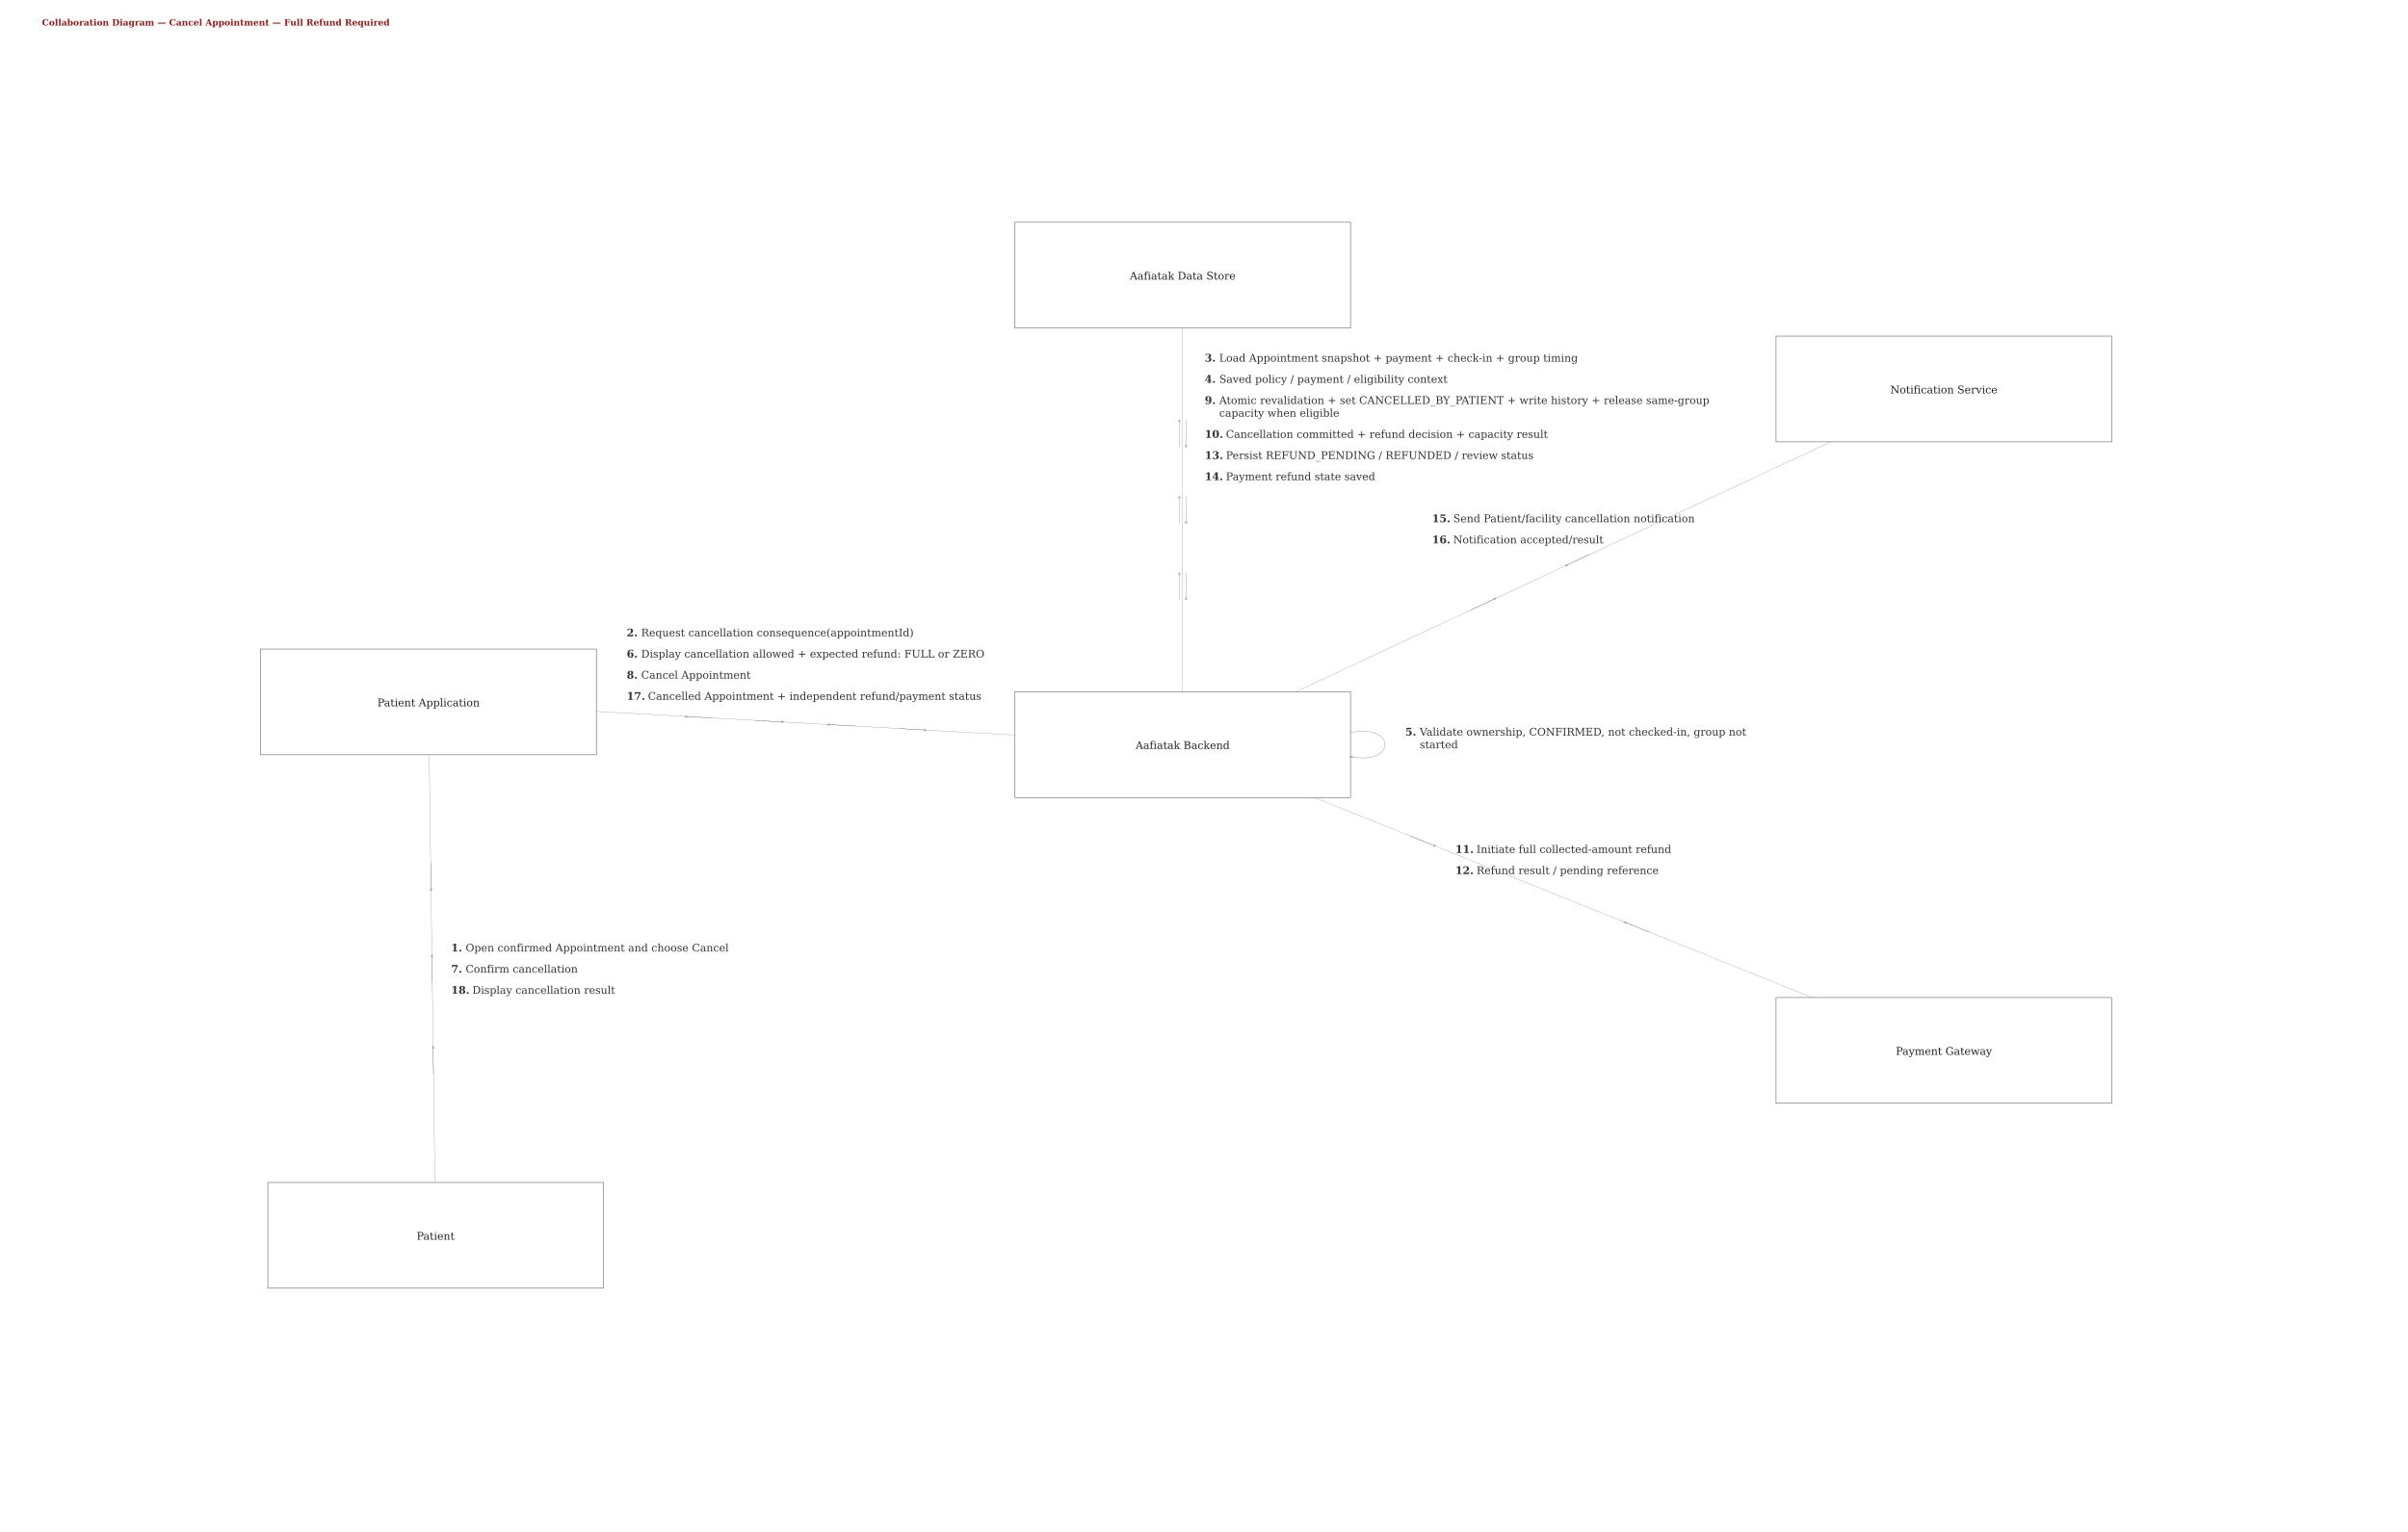
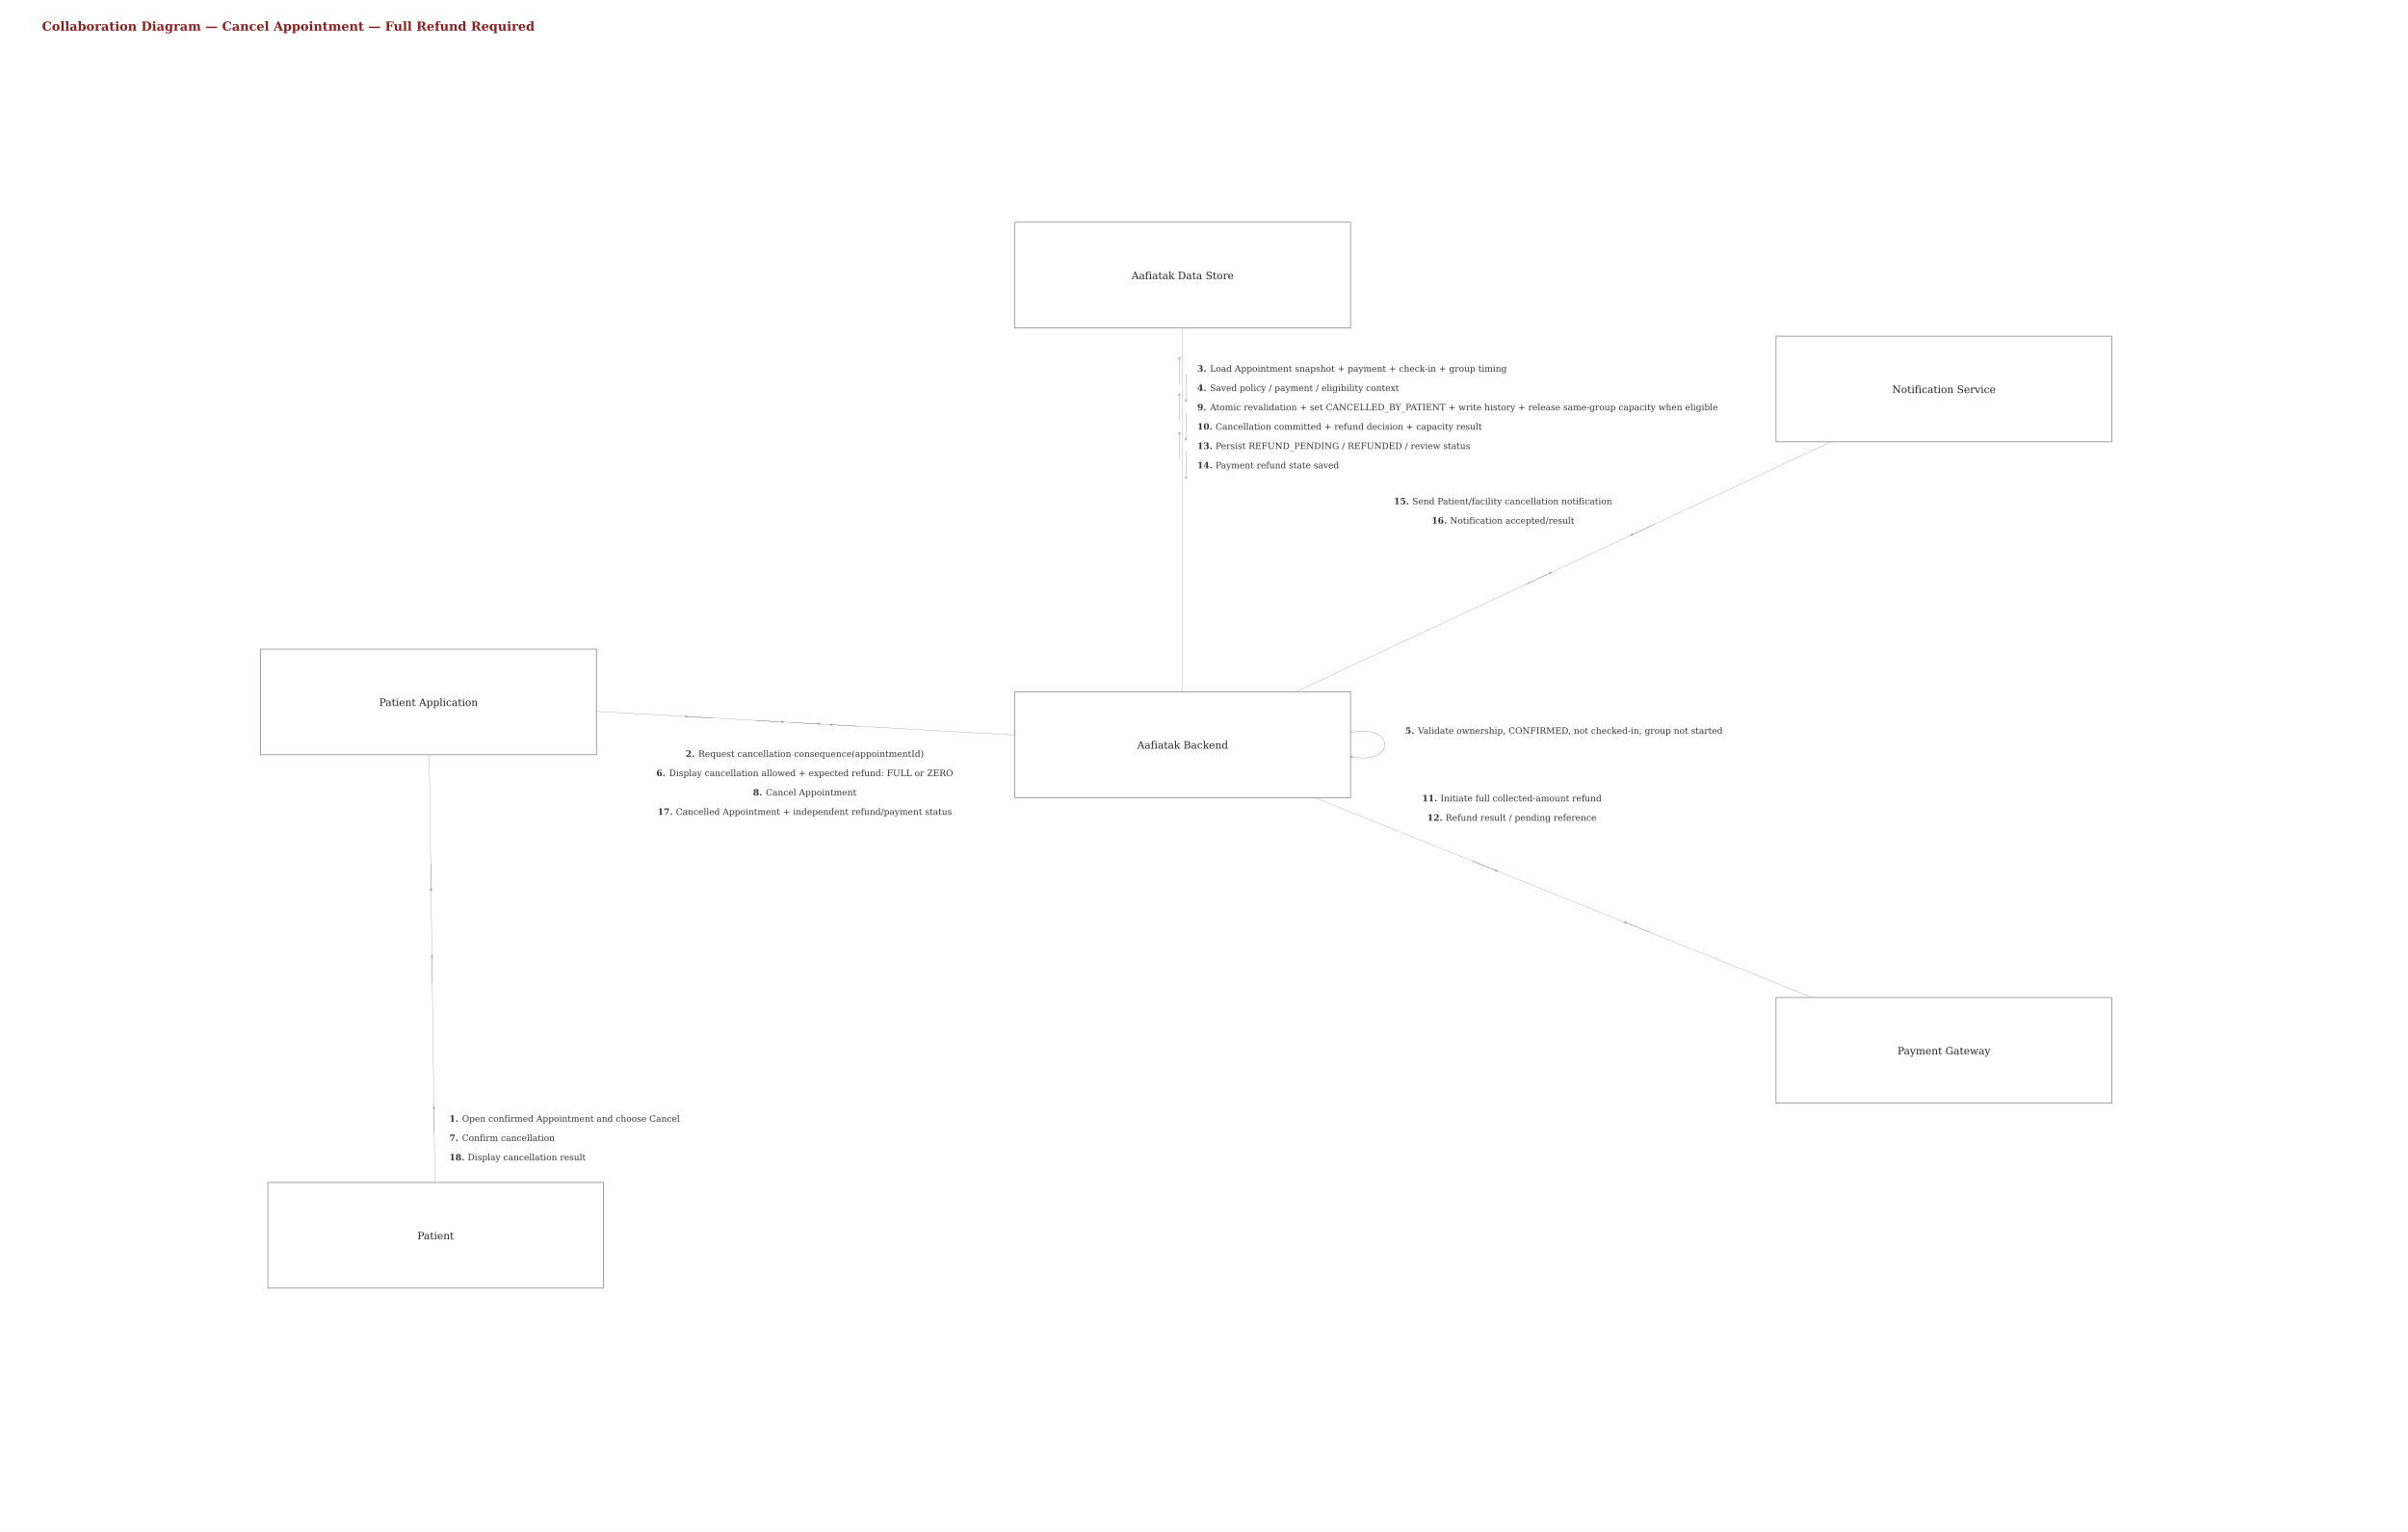
<svg xmlns="http://www.w3.org/2000/svg" width="8192" height="5213" viewBox="0 0 13200.00 8400.00" role="img" aria-labelledby="diagram-title diagram-description" data-page-bounds="0.00,0.00,13200.00,8400.00" data-layout-issue-count="0" data-layout-issues="">
  <defs>
    <style>
      .page { fill:#FFFFFF; }
-       .page-heading { font-family:"DejaVu Serif","Times New Roman",serif; font-size:48px; font-weight:700; fill:#8B1E1E; }
+       .page-heading { font-family:"DejaVu Serif","Times New Roman",serif; font-size:68px; font-weight:700; fill:#8B1E1E; }
      .participant-box { fill:#FFFFFF; stroke:#222222; stroke-width:2.2; }
-       .participant-name { font-family:"DejaVu Serif","Times New Roman",serif; font-size:58px; font-weight:400; text-decoration:underline; fill:#222222; }
+       .participant-name { font-family:"DejaVu Serif","Times New Roman",serif; font-size:56px; font-weight:400; text-decoration:underline; fill:#222222; }
      .structural-link-line { stroke:#878787; stroke-width:1.55; fill:none; stroke-linecap:round; stroke-linejoin:round; }
      .message-arrow { stroke:#5D5D5D; stroke-width:1.45; fill:none; stroke-linecap:round; }
      .self-message-self { stroke:#5D5D5D; stroke-width:1.45; fill:none; stroke-linecap:round; stroke-linejoin:round; }
-       .message-number { font-family:"DejaVu Serif","Times New Roman",serif; font-size:58px; font-weight:700; fill:#333333; }
-       .message-label { font-family:"DejaVu Serif","Times New Roman",serif; font-size:58px; font-weight:400; fill:#333333; }
+       .message-number { font-family:"DejaVu Serif","Times New Roman",serif; font-size:48px; font-weight:700; fill:#333333; }
+       .message-label { font-family:"DejaVu Serif","Times New Roman",serif; font-size:48px; font-weight:400; fill:#333333; }
    </style>
    <marker id="message-arrowhead" viewBox="0 0 14 14" markerWidth="15" markerHeight="15" refX="13" refY="7" orient="auto" markerUnits="userSpaceOnUse">
      <path d="M 1 1 L 13 7 L 1 13" fill="none" stroke="#5D5D5D" stroke-width="1.6" stroke-linecap="round" stroke-linejoin="round" />
    </marker>
  </defs>
  <rect x="0" y="0" width="13200.00" height="8400.00" class="page" />
-   <text x="230.00" y="140.00" class="page-heading" text-anchor="start">
+   <text x="230.00" y="168.00" class="page-heading" text-anchor="start">
    <tspan x="230.00">Collaboration Diagram — Cancel Appointment — Full Refund Required</tspan>
  </text>
  <g aria-label="Reusable structural communication links">
    <g id="structural-link-L01" data-kind="structural-link" data-semantic-id="L01" data-source="participant.cd03.aafiatak-backend" data-target="participant.cd03.aafiatak-data-store" data-message-sequences="3,4,9,10,13,14" data-points="6483.00,3793.00 6483.00,1799.00" data-link-bounds="6483.00,1799.00,0.00,1994.00" aria-label="Structural communication link L01">
      <polyline points="6483.00,3793.00 6483.00,1799.00" class="structural-link-line" />
    </g>
    <g id="structural-link-L02" data-kind="structural-link" data-semantic-id="L02" data-source="participant.cd03.aafiatak-backend" data-target="participant.cd03.notification-service" data-message-sequences="15,16" data-points="7103.60,3793.00 10035.40,2423.00" data-link-bounds="7103.60,2423.00,2931.80,1370.00" aria-label="Structural communication link L02">
      <polyline points="7103.60,3793.00 10035.40,2423.00" class="structural-link-line" />
    </g>
    <g id="structural-link-L03" data-kind="structural-link" data-semantic-id="L03" data-source="participant.cd03.aafiatak-backend" data-target="participant.cd03.patient-application" data-message-sequences="2,6,8,17" data-points="5563.00,4030.92 3269.00,3901.08" data-link-bounds="3269.00,3901.08,2294.00,129.85" aria-label="Structural communication link L03">
      <polyline points="5563.00,4030.92 3269.00,3901.08" class="structural-link-line" />
    </g>
    <g id="structural-link-L04" data-kind="structural-link" data-semantic-id="L04" data-source="participant.cd03.aafiatak-backend" data-target="participant.cd03.payment-gateway" data-message-sequences="11,12" data-points="7204.63,4373.00 9934.37,5470.00" data-link-bounds="7204.63,4373.00,2729.74,1097.00" aria-label="Structural communication link L04">
      <polyline points="7204.63,4373.00 9934.37,5470.00" class="structural-link-line" />
    </g>
    <g id="structural-link-L05" data-kind="structural-link" data-semantic-id="L05" data-source="participant.cd03.patient" data-target="participant.cd03.patient-application" data-message-sequences="1,7,18" data-points="2384.13,6484.00 2352.87,4139.00" data-link-bounds="2352.87,4139.00,31.27,2345.00" aria-label="Structural communication link L05">
      <polyline points="2384.13,6484.00 2352.87,4139.00" class="structural-link-line" />
    </g>
  </g>
  <g aria-label="Collaboration participants">
    <g id="participant.cd03.patient" data-kind="participant" data-semantic-id="participant.cd03.patient" data-participant-name="Patient" data-participant-bounds="1468.00,6484.00,1840.00,580.00" aria-label="Patient">
      <rect x="1468.00" y="6484.00" width="1840.00" height="580.00" class="participant-box" />
-       <text x="2388.00" y="6798.00" class="participant-name" text-anchor="middle">
+       <text x="2388.00" y="6796.00" class="participant-name" text-anchor="middle">
        <tspan x="2388.00">Patient</tspan>
      </text>
    </g>
    <g id="participant.cd03.patient-application" data-kind="participant" data-semantic-id="participant.cd03.patient-application" data-participant-name="Patient Application" data-participant-bounds="1429.00,3559.00,1840.00,580.00" aria-label="Patient Application">
      <rect x="1429.00" y="3559.00" width="1840.00" height="580.00" class="participant-box" />
-       <text x="2349.00" y="3873.00" class="participant-name" text-anchor="middle">
+       <text x="2349.00" y="3871.00" class="participant-name" text-anchor="middle">
        <tspan x="2349.00">Patient Application</tspan>
      </text>
    </g>
    <g id="participant.cd03.aafiatak-backend" data-kind="participant" data-semantic-id="participant.cd03.aafiatak-backend" data-participant-name="Aafiatak Backend" data-participant-bounds="5563.00,3793.00,1840.00,580.00" aria-label="Aafiatak Backend">
      <rect x="5563.00" y="3793.00" width="1840.00" height="580.00" class="participant-box" />
-       <text x="6483.00" y="4107.00" class="participant-name" text-anchor="middle">
+       <text x="6483.00" y="4105.00" class="participant-name" text-anchor="middle">
        <tspan x="6483.00">Aafiatak Backend</tspan>
      </text>
    </g>
    <g id="participant.cd03.aafiatak-data-store" data-kind="participant" data-semantic-id="participant.cd03.aafiatak-data-store" data-participant-name="Aafiatak Data Store" data-participant-bounds="5563.00,1219.00,1840.00,580.00" aria-label="Aafiatak Data Store">
      <rect x="5563.00" y="1219.00" width="1840.00" height="580.00" class="participant-box" />
-       <text x="6483.00" y="1533.00" class="participant-name" text-anchor="middle">
+       <text x="6483.00" y="1531.00" class="participant-name" text-anchor="middle">
        <tspan x="6483.00">Aafiatak Data Store</tspan>
      </text>
    </g>
    <g id="participant.cd03.payment-gateway" data-kind="participant" data-semantic-id="participant.cd03.payment-gateway" data-participant-name="Payment Gateway" data-participant-bounds="9736.00,5470.00,1840.00,580.00" aria-label="Payment Gateway">
      <rect x="9736.00" y="5470.00" width="1840.00" height="580.00" class="participant-box" />
-       <text x="10656.00" y="5784.00" class="participant-name" text-anchor="middle">
+       <text x="10656.00" y="5782.00" class="participant-name" text-anchor="middle">
        <tspan x="10656.00">Payment Gateway</tspan>
      </text>
    </g>
    <g id="participant.cd03.notification-service" data-kind="participant" data-semantic-id="participant.cd03.notification-service" data-participant-name="Notification Service" data-participant-bounds="9736.00,1843.00,1840.00,580.00" aria-label="Notification Service">
      <rect x="9736.00" y="1843.00" width="1840.00" height="580.00" class="participant-box" />
-       <text x="10656.00" y="2157.00" class="participant-name" text-anchor="middle">
+       <text x="10656.00" y="2155.00" class="participant-name" text-anchor="middle">
        <tspan x="10656.00">Notification Service</tspan>
      </text>
    </g>
  </g>
  <g aria-label="Globally numbered directional messages">
-     <g id="message.cd03.03" data-kind="message" data-semantic-id="message.cd03.03" data-sequence="3" data-source="participant.cd03.aafiatak-backend" data-target="participant.cd03.aafiatak-data-store" data-direction="participant.cd03.aafiatak-backend-&gt;participant.cd03.aafiatak-data-store" data-exact-label="Load Appointment snapshot + payment + check-in + group timing" data-structural-link="L01" data-style="solid-directional-message" data-run-side="right" data-label-bounds="6604.00,1915.00,2045.56,92.00" data-label-lines="1" data-label-font-size="58.00" data-arrow-segment="6465.00,3289.74;6465.00,3139.74" data-arrow-lane="0" data-arrow-start-distance="503.26" data-arrow-end-distance="653.26" aria-label="3. Load Appointment snapshot + payment + check-in + group timing">
-       <line x1="6465.00" y1="3289.74" x2="6465.00" y2="3139.74" class="message-arrow" marker-end="url(#message-arrowhead)" />
-       <text x="6604.00" y="1983.00" class="message-number" text-anchor="start">3.</text>
-       <text x="6683.34" y="1983.00" class="message-label" text-anchor="start">
-         <tspan x="6683.34">Load Appointment snapshot + payment + check-in + group timing</tspan>
-       </text>
-     </g>
-     <g id="message.cd03.04" data-kind="message" data-semantic-id="message.cd03.04" data-sequence="4" data-source="participant.cd03.aafiatak-data-store" data-target="participant.cd03.aafiatak-backend" data-direction="participant.cd03.aafiatak-data-store-&gt;participant.cd03.aafiatak-backend" data-exact-label="Saved policy / payment / eligibility context" data-structural-link="L01" data-style="solid-directional-message" data-run-side="right" data-label-bounds="6604.00,2031.00,1330.81,92.00" data-label-lines="1" data-label-font-size="58.00" data-arrow-segment="6501.00,3139.74;6501.00,3289.74" data-arrow-lane="1" data-arrow-start-distance="503.26" data-arrow-end-distance="653.26" aria-label="4. Saved policy / payment / eligibility context">
-       <line x1="6501.00" y1="3139.74" x2="6501.00" y2="3289.74" class="message-arrow" marker-end="url(#message-arrowhead)" />
-       <text x="6604.00" y="2099.00" class="message-number" text-anchor="start">4.</text>
-       <text x="6683.34" y="2099.00" class="message-label" text-anchor="start">
-         <tspan x="6683.34">Saved policy / payment / eligibility context</tspan>
-       </text>
-     </g>
-     <g id="message.cd03.09" data-kind="message" data-semantic-id="message.cd03.09" data-sequence="9" data-source="participant.cd03.aafiatak-backend" data-target="participant.cd03.aafiatak-data-store" data-direction="participant.cd03.aafiatak-backend-&gt;participant.cd03.aafiatak-data-store" data-exact-label="Atomic revalidation + set CANCELLED_BY_PATIENT + write history + release same-group capacity when eligible" data-structural-link="L01" data-style="solid-directional-message" data-run-side="right" data-label-bounds="6604.00,2147.00,2766.73,162.00" data-label-lines="2" data-label-font-size="58.00" data-arrow-segment="6465.00,2871.00;6465.00,2721.00" data-arrow-lane="0" data-arrow-start-distance="922.00" data-arrow-end-distance="1072.00" aria-label="9. Atomic revalidation + set CANCELLED_BY_PATIENT + write history + release same-group capacity when eligible">
-       <line x1="6465.00" y1="2871.00" x2="6465.00" y2="2721.00" class="message-arrow" marker-end="url(#message-arrowhead)" />
-       <text x="6604.00" y="2215.00" class="message-number" text-anchor="start">9.</text>
-       <text x="6683.34" y="2215.00" class="message-label" text-anchor="start">
-         <tspan x="6683.34">Atomic revalidation + set CANCELLED_BY_PATIENT + write history + release same-group</tspan>
-         <tspan x="6683.34" dy="70.00">capacity when eligible</tspan>
-       </text>
-     </g>
-     <g id="message.cd03.10" data-kind="message" data-semantic-id="message.cd03.10" data-sequence="10" data-source="participant.cd03.aafiatak-data-store" data-target="participant.cd03.aafiatak-backend" data-direction="participant.cd03.aafiatak-data-store-&gt;participant.cd03.aafiatak-backend" data-exact-label="Cancellation committed + refund decision + capacity result" data-structural-link="L01" data-style="solid-directional-message" data-run-side="right" data-label-bounds="6604.00,2333.00,1880.81,92.00" data-label-lines="1" data-label-font-size="58.00" data-arrow-segment="6501.00,2721.00;6501.00,2871.00" data-arrow-lane="1" data-arrow-start-distance="922.00" data-arrow-end-distance="1072.00" aria-label="10. Cancellation committed + refund decision + capacity result">
-       <line x1="6501.00" y1="2721.00" x2="6501.00" y2="2871.00" class="message-arrow" marker-end="url(#message-arrowhead)" />
-       <text x="6604.00" y="2401.00" class="message-number" text-anchor="start">10.</text>
-       <text x="6720.25" y="2401.00" class="message-label" text-anchor="start">
-         <tspan x="6720.25">Cancellation committed + refund decision + capacity result</tspan>
-       </text>
-     </g>
-     <g id="message.cd03.13" data-kind="message" data-semantic-id="message.cd03.13" data-sequence="13" data-source="participant.cd03.aafiatak-backend" data-target="participant.cd03.aafiatak-data-store" data-direction="participant.cd03.aafiatak-backend-&gt;participant.cd03.aafiatak-data-store" data-exact-label="Persist REFUND_PENDING / REFUNDED / review status" data-structural-link="L01" data-style="solid-directional-message" data-run-side="right" data-label-bounds="6604.00,2449.00,1802.48,92.00" data-label-lines="1" data-label-font-size="58.00" data-arrow-segment="6465.00,2452.26;6465.00,2302.26" data-arrow-lane="0" data-arrow-start-distance="1340.74" data-arrow-end-distance="1490.74" aria-label="13. Persist REFUND_PENDING / REFUNDED / review status">
-       <line x1="6465.00" y1="2452.26" x2="6465.00" y2="2302.26" class="message-arrow" marker-end="url(#message-arrowhead)" />
-       <text x="6604.00" y="2517.00" class="message-number" text-anchor="start">13.</text>
-       <text x="6720.25" y="2517.00" class="message-label" text-anchor="start">
-         <tspan x="6720.25">Persist REFUND_PENDING / REFUNDED / review status</tspan>
-       </text>
-     </g>
-     <g id="message.cd03.14" data-kind="message" data-semantic-id="message.cd03.14" data-sequence="14" data-source="participant.cd03.aafiatak-data-store" data-target="participant.cd03.aafiatak-backend" data-direction="participant.cd03.aafiatak-data-store-&gt;participant.cd03.aafiatak-backend" data-exact-label="Payment refund state saved" data-structural-link="L01" data-style="solid-directional-message" data-run-side="right" data-label-bounds="6604.00,2565.00,934.55,92.00" data-label-lines="1" data-label-font-size="58.00" data-arrow-segment="6501.00,2302.26;6501.00,2452.26" data-arrow-lane="1" data-arrow-start-distance="1340.74" data-arrow-end-distance="1490.74" aria-label="14. Payment refund state saved">
-       <line x1="6501.00" y1="2302.26" x2="6501.00" y2="2452.26" class="message-arrow" marker-end="url(#message-arrowhead)" />
-       <text x="6604.00" y="2633.00" class="message-number" text-anchor="start">14.</text>
-       <text x="6720.25" y="2633.00" class="message-label" text-anchor="start">
-         <tspan x="6720.25">Payment refund state saved</tspan>
-       </text>
-     </g>
-     <g id="message.cd03.15" data-kind="message" data-semantic-id="message.cd03.15" data-sequence="15" data-source="participant.cd03.aafiatak-backend" data-target="participant.cd03.notification-service" data-direction="participant.cd03.aafiatak-backend-&gt;participant.cd03.notification-service" data-exact-label="Send Patient/facility cancellation notification" data-structural-link="L02" data-style="solid-directional-message" data-run-side="above" data-label-bounds="7850.08,2795.50,1438.84,92.00" data-label-lines="1" data-label-font-size="58.00" data-arrow-segment="8064.26,3344.09;8200.15,3280.59" data-arrow-lane="0" data-arrow-start-distance="1060.37" data-arrow-end-distance="1210.37" aria-label="15. Send Patient/facility cancellation notification">
-       <line x1="8064.26" y1="3344.09" x2="8200.15" y2="3280.59" class="message-arrow" marker-end="url(#message-arrowhead)" />
-       <text x="7850.08" y="2863.50" class="message-number" text-anchor="start">15.</text>
-       <text x="7966.33" y="2863.50" class="message-label" text-anchor="start">
-         <tspan x="7966.33">Send Patient/facility cancellation notification</tspan>
-       </text>
-     </g>
-     <g id="message.cd03.16" data-kind="message" data-semantic-id="message.cd03.16" data-sequence="16" data-source="participant.cd03.notification-service" data-target="participant.cd03.aafiatak-backend" data-direction="participant.cd03.notification-service-&gt;participant.cd03.aafiatak-backend" data-exact-label="Notification accepted/result" data-structural-link="L02" data-style="solid-directional-message" data-run-side="above" data-label-bounds="7850.08,2911.50,938.45,92.00" data-label-lines="1" data-label-font-size="58.00" data-arrow-segment="8715.98,3039.55;8580.08,3103.05" data-arrow-lane="0" data-arrow-start-distance="1629.73" data-arrow-end-distance="1779.73" aria-label="16. Notification accepted/result">
-       <line x1="8715.98" y1="3039.55" x2="8580.08" y2="3103.05" class="message-arrow" marker-end="url(#message-arrowhead)" />
-       <text x="7850.08" y="2979.50" class="message-number" text-anchor="start">16.</text>
-       <text x="7966.33" y="2979.50" class="message-label" text-anchor="start">
-         <tspan x="7966.33">Notification accepted/result</tspan>
-       </text>
-     </g>
-     <g id="message.cd03.02" data-kind="message" data-semantic-id="message.cd03.02" data-sequence="2" data-source="participant.cd03.patient-application" data-target="participant.cd03.aafiatak-backend" data-direction="participant.cd03.patient-application-&gt;participant.cd03.aafiatak-backend" data-exact-label="Request cancellation consequence(appointmentId)" data-structural-link="L03" data-style="solid-directional-message" data-run-side="above" data-label-bounds="3435.35,3421.50,1573.25,92.00" data-label-lines="1" data-label-font-size="58.00" data-arrow-segment="4927.48,3994.95;5077.24,4003.43" data-arrow-lane="0" data-arrow-start-distance="486.53" data-arrow-end-distance="636.53" aria-label="2. Request cancellation consequence(appointmentId)">
-       <line x1="4927.48" y1="3994.95" x2="5077.24" y2="4003.43" class="message-arrow" marker-end="url(#message-arrowhead)" />
-       <text x="3435.35" y="3489.50" class="message-number" text-anchor="start">2.</text>
-       <text x="3514.70" y="3489.50" class="message-label" text-anchor="start">
-         <tspan x="3514.70">Request cancellation consequence(appointmentId)</tspan>
-       </text>
-     </g>
-     <g id="message.cd03.06" data-kind="message" data-semantic-id="message.cd03.06" data-sequence="6" data-source="participant.cd03.aafiatak-backend" data-target="participant.cd03.patient-application" data-direction="participant.cd03.aafiatak-backend-&gt;participant.cd03.patient-application" data-exact-label="Display cancellation allowed + expected refund: FULL or ZERO" data-structural-link="L03" data-style="solid-directional-message" data-run-side="above" data-label-bounds="3435.35,3537.50,1961.30,92.00" data-label-lines="1" data-label-font-size="58.00" data-arrow-segment="4686.33,3981.30;4536.57,3972.82" data-arrow-lane="0" data-arrow-start-distance="878.07" data-arrow-end-distance="1028.07" aria-label="6. Display cancellation allowed + expected refund: FULL or ZERO">
-       <line x1="4686.33" y1="3981.30" x2="4536.57" y2="3972.82" class="message-arrow" marker-end="url(#message-arrowhead)" />
-       <text x="3435.35" y="3605.50" class="message-number" text-anchor="start">6.</text>
-       <text x="3514.70" y="3605.50" class="message-label" text-anchor="start">
-         <tspan x="3514.70">Display cancellation allowed + expected refund: FULL or ZERO</tspan>
-       </text>
-     </g>
-     <g id="message.cd03.08" data-kind="message" data-semantic-id="message.cd03.08" data-sequence="8" data-source="participant.cd03.patient-application" data-target="participant.cd03.aafiatak-backend" data-direction="participant.cd03.patient-application-&gt;participant.cd03.aafiatak-backend" data-exact-label="Cancel Appointment" data-structural-link="L03" data-style="solid-directional-message" data-run-side="above" data-label-bounds="3435.35,3653.50,679.73,92.00" data-label-lines="1" data-label-font-size="58.00" data-arrow-segment="4145.67,3950.70;4295.43,3959.18" data-arrow-lane="0" data-arrow-start-distance="1269.60" data-arrow-end-distance="1419.60" aria-label="8. Cancel Appointment">
+     <g id="message.cd03.03" data-kind="message" data-semantic-id="message.cd03.03" data-sequence="3" data-source="participant.cd03.aafiatak-backend" data-target="participant.cd03.aafiatak-data-store" data-direction="participant.cd03.aafiatak-backend-&gt;participant.cd03.aafiatak-data-store" data-exact-label="Load Appointment snapshot + payment + check-in + group timing" data-structural-link="L01" data-style="solid-directional-message" data-run-side="right" data-label-bounds="6563.00,1980.00,1697.38,82.00" data-label-lines="1" data-label-font-size="48.00" data-arrow-segment="6465.00,2108.52;6465.00,1958.52" data-arrow-lane="0" data-arrow-start-distance="1684.48" data-arrow-end-distance="1834.48" aria-label="3. Load Appointment snapshot + payment + check-in + group timing">
+       <line x1="6465.00" y1="2108.52" x2="6465.00" y2="1958.52" class="message-arrow" marker-end="url(#message-arrowhead)" />
+       <text x="6563.00" y="2038.00" class="message-number" text-anchor="start">3.</text>
+       <text x="6632.81" y="2038.00" class="message-label" text-anchor="start">
+         <tspan x="6632.81">Load Appointment snapshot + payment + check-in + group timing</tspan>
+       </text>
+     </g>
+     <g id="message.cd03.04" data-kind="message" data-semantic-id="message.cd03.04" data-sequence="4" data-source="participant.cd03.aafiatak-data-store" data-target="participant.cd03.aafiatak-backend" data-direction="participant.cd03.aafiatak-data-store-&gt;participant.cd03.aafiatak-backend" data-exact-label="Saved policy / payment / eligibility context" data-structural-link="L01" data-style="solid-directional-message" data-run-side="right" data-label-bounds="6563.00,2086.00,1105.78,82.00" data-label-lines="1" data-label-font-size="48.00" data-arrow-segment="6501.00,2052.00;6501.00,2202.00" data-arrow-lane="1" data-arrow-start-distance="1591.00" data-arrow-end-distance="1741.00" aria-label="4. Saved policy / payment / eligibility context">
+       <line x1="6501.00" y1="2052.00" x2="6501.00" y2="2202.00" class="message-arrow" marker-end="url(#message-arrowhead)" />
+       <text x="6563.00" y="2144.00" class="message-number" text-anchor="start">4.</text>
+       <text x="6632.81" y="2144.00" class="message-label" text-anchor="start">
+         <tspan x="6632.81">Saved policy / payment / eligibility context</tspan>
+       </text>
+     </g>
+     <g id="message.cd03.09" data-kind="message" data-semantic-id="message.cd03.09" data-sequence="9" data-source="participant.cd03.aafiatak-backend" data-target="participant.cd03.aafiatak-data-store" data-direction="participant.cd03.aafiatak-backend-&gt;participant.cd03.aafiatak-data-store" data-exact-label="Atomic revalidation + set CANCELLED_BY_PATIENT + write history + release same-group capacity when eligible" data-structural-link="L01" data-style="solid-directional-message" data-run-side="right" data-label-bounds="6563.00,2192.00,2854.69,82.00" data-label-lines="1" data-label-font-size="48.00" data-arrow-segment="6465.00,2308.00;6465.00,2158.00" data-arrow-lane="0" data-arrow-start-distance="1485.00" data-arrow-end-distance="1635.00" aria-label="9. Atomic revalidation + set CANCELLED_BY_PATIENT + write history + release same-group capacity when eligible">
+       <line x1="6465.00" y1="2308.00" x2="6465.00" y2="2158.00" class="message-arrow" marker-end="url(#message-arrowhead)" />
+       <text x="6563.00" y="2250.00" class="message-number" text-anchor="start">9.</text>
+       <text x="6632.81" y="2250.00" class="message-label" text-anchor="start">
+         <tspan x="6632.81">Atomic revalidation + set CANCELLED_BY_PATIENT + write history + release same-group capacity when eligible</tspan>
+       </text>
+     </g>
+     <g id="message.cd03.10" data-kind="message" data-semantic-id="message.cd03.10" data-sequence="10" data-source="participant.cd03.aafiatak-data-store" data-target="participant.cd03.aafiatak-backend" data-direction="participant.cd03.aafiatak-data-store-&gt;participant.cd03.aafiatak-backend" data-exact-label="Cancellation committed + refund decision + capacity result" data-structural-link="L01" data-style="solid-directional-message" data-run-side="right" data-label-bounds="6563.00,2298.00,1561.03,82.00" data-label-lines="1" data-label-font-size="48.00" data-arrow-segment="6501.00,2264.00;6501.00,2414.00" data-arrow-lane="1" data-arrow-start-distance="1379.00" data-arrow-end-distance="1529.00" aria-label="10. Cancellation committed + refund decision + capacity result">
+       <line x1="6501.00" y1="2264.00" x2="6501.00" y2="2414.00" class="message-arrow" marker-end="url(#message-arrowhead)" />
+       <text x="6563.00" y="2356.00" class="message-number" text-anchor="start">10.</text>
+       <text x="6663.36" y="2356.00" class="message-label" text-anchor="start">
+         <tspan x="6663.36">Cancellation committed + refund decision + capacity result</tspan>
+       </text>
+     </g>
+     <g id="message.cd03.13" data-kind="message" data-semantic-id="message.cd03.13" data-sequence="13" data-source="participant.cd03.aafiatak-backend" data-target="participant.cd03.aafiatak-data-store" data-direction="participant.cd03.aafiatak-backend-&gt;participant.cd03.aafiatak-data-store" data-exact-label="Persist REFUND_PENDING / REFUNDED / review status" data-structural-link="L01" data-style="solid-directional-message" data-run-side="right" data-label-bounds="6563.00,2404.00,1496.05,82.00" data-label-lines="1" data-label-font-size="48.00" data-arrow-segment="6465.00,2520.00;6465.00,2370.00" data-arrow-lane="0" data-arrow-start-distance="1273.00" data-arrow-end-distance="1423.00" aria-label="13. Persist REFUND_PENDING / REFUNDED / review status">
+       <line x1="6465.00" y1="2520.00" x2="6465.00" y2="2370.00" class="message-arrow" marker-end="url(#message-arrowhead)" />
+       <text x="6563.00" y="2462.00" class="message-number" text-anchor="start">13.</text>
+       <text x="6663.36" y="2462.00" class="message-label" text-anchor="start">
+         <tspan x="6663.36">Persist REFUND_PENDING / REFUNDED / review status</tspan>
+       </text>
+     </g>
+     <g id="message.cd03.14" data-kind="message" data-semantic-id="message.cd03.14" data-sequence="14" data-source="participant.cd03.aafiatak-data-store" data-target="participant.cd03.aafiatak-backend" data-direction="participant.cd03.aafiatak-data-store-&gt;participant.cd03.aafiatak-backend" data-exact-label="Payment refund state saved" data-structural-link="L01" data-style="solid-directional-message" data-run-side="right" data-label-bounds="6563.00,2510.00,777.69,82.00" data-label-lines="1" data-label-font-size="48.00" data-arrow-segment="6501.00,2476.00;6501.00,2626.00" data-arrow-lane="1" data-arrow-start-distance="1167.00" data-arrow-end-distance="1317.00" aria-label="14. Payment refund state saved">
+       <line x1="6501.00" y1="2476.00" x2="6501.00" y2="2626.00" class="message-arrow" marker-end="url(#message-arrowhead)" />
+       <text x="6563.00" y="2568.00" class="message-number" text-anchor="start">14.</text>
+       <text x="6663.36" y="2568.00" class="message-label" text-anchor="start">
+         <tspan x="6663.36">Payment refund state saved</tspan>
+       </text>
+     </g>
+     <g id="message.cd03.15" data-kind="message" data-semantic-id="message.cd03.15" data-sequence="15" data-source="participant.cd03.aafiatak-backend" data-target="participant.cd03.notification-service" data-direction="participant.cd03.aafiatak-backend-&gt;participant.cd03.notification-service" data-exact-label="Send Patient/facility cancellation notification" data-structural-link="L02" data-style="solid-directional-message" data-run-side="above" data-label-bounds="7640.88,2707.14,1195.17,82.00" data-label-lines="1" data-label-font-size="48.00" data-arrow-segment="8367.87,3202.22;8503.76,3138.72" data-arrow-lane="0" data-arrow-start-distance="1395.49" data-arrow-end-distance="1545.49" aria-label="15. Send Patient/facility cancellation notification">
+       <line x1="8367.87" y1="3202.22" x2="8503.76" y2="3138.72" class="message-arrow" marker-end="url(#message-arrowhead)" />
+       <text x="7640.88" y="2765.14" class="message-number" text-anchor="start">15.</text>
+       <text x="7741.24" y="2765.14" class="message-label" text-anchor="start">
+         <tspan x="7741.24">Send Patient/facility cancellation notification</tspan>
+       </text>
+     </g>
+     <g id="message.cd03.16" data-kind="message" data-semantic-id="message.cd03.16" data-sequence="16" data-source="participant.cd03.notification-service" data-target="participant.cd03.aafiatak-backend" data-direction="participant.cd03.notification-service-&gt;participant.cd03.aafiatak-backend" data-exact-label="Notification accepted/result" data-structural-link="L02" data-style="solid-directional-message" data-run-side="above" data-label-bounds="7847.99,2813.14,780.94,82.00" data-label-lines="1" data-label-font-size="48.00" data-arrow-segment="9074.74,2871.91;8938.85,2935.41" data-arrow-lane="0" data-arrow-start-distance="2025.73" data-arrow-end-distance="2175.73" aria-label="16. Notification accepted/result">
+       <line x1="9074.74" y1="2871.91" x2="8938.85" y2="2935.41" class="message-arrow" marker-end="url(#message-arrowhead)" />
+       <text x="7847.99" y="2871.14" class="message-number" text-anchor="start">16.</text>
+       <text x="7948.35" y="2871.14" class="message-label" text-anchor="start">
+         <tspan x="7948.35">Notification accepted/result</tspan>
+       </text>
+     </g>
+     <g id="message.cd03.02" data-kind="message" data-semantic-id="message.cd03.02" data-sequence="2" data-source="participant.cd03.patient-application" data-target="participant.cd03.aafiatak-backend" data-direction="participant.cd03.patient-application-&gt;participant.cd03.aafiatak-backend" data-exact-label="Request cancellation consequence(appointmentId)" data-structural-link="L03" data-style="solid-directional-message" data-run-side="below" data-label-bounds="3758.19,4091.93,1306.39,82.00" data-label-lines="1" data-label-font-size="48.00" data-arrow-segment="4345.94,3962.03;4495.70,3970.51" data-arrow-lane="0" data-arrow-start-distance="1069.01" data-arrow-end-distance="1219.01" aria-label="2. Request cancellation consequence(appointmentId)">
+       <line x1="4345.94" y1="3962.03" x2="4495.70" y2="3970.51" class="message-arrow" marker-end="url(#message-arrowhead)" />
+       <text x="3758.19" y="4149.93" class="message-number" text-anchor="start">2.</text>
+       <text x="3828.00" y="4149.93" class="message-label" text-anchor="start">
+         <tspan x="3828.00">Request cancellation consequence(appointmentId)</tspan>
+       </text>
+     </g>
+     <g id="message.cd03.06" data-kind="message" data-semantic-id="message.cd03.06" data-sequence="6" data-source="participant.cd03.aafiatak-backend" data-target="participant.cd03.patient-application" data-direction="participant.cd03.aafiatak-backend-&gt;participant.cd03.patient-application" data-exact-label="Display cancellation allowed + expected refund: FULL or ZERO" data-structural-link="L03" data-style="solid-directional-message" data-run-side="below" data-label-bounds="3597.57,4197.93,1627.64,82.00" data-label-lines="1" data-label-font-size="48.00" data-arrow-segment="4699.36,3982.04;4549.60,3973.56" data-arrow-lane="0" data-arrow-start-distance="865.02" data-arrow-end-distance="1015.02" aria-label="6. Display cancellation allowed + expected refund: FULL or ZERO">
+       <line x1="4699.36" y1="3982.04" x2="4549.60" y2="3973.56" class="message-arrow" marker-end="url(#message-arrowhead)" />
+       <text x="3597.57" y="4255.93" class="message-number" text-anchor="start">6.</text>
+       <text x="3667.38" y="4255.93" class="message-label" text-anchor="start">
+         <tspan x="3667.38">Display cancellation allowed + expected refund: FULL or ZERO</tspan>
+       </text>
+     </g>
+     <g id="message.cd03.08" data-kind="message" data-semantic-id="message.cd03.08" data-sequence="8" data-source="participant.cd03.patient-application" data-target="participant.cd03.aafiatak-backend" data-direction="participant.cd03.patient-application-&gt;participant.cd03.aafiatak-backend" data-exact-label="Cancel Appointment" data-structural-link="L03" data-style="solid-directional-message" data-run-side="below" data-label-bounds="4128.00,4303.93,566.78,82.00" data-label-lines="1" data-label-font-size="48.00" data-arrow-segment="4145.67,3950.70;4295.43,3959.18" data-arrow-lane="0" data-arrow-start-distance="1269.60" data-arrow-end-distance="1419.60" aria-label="8. Cancel Appointment">
      <line x1="4145.67" y1="3950.70" x2="4295.43" y2="3959.18" class="message-arrow" marker-end="url(#message-arrowhead)" />
-       <text x="3435.35" y="3721.50" class="message-number" text-anchor="start">8.</text>
-       <text x="3514.70" y="3721.50" class="message-label" text-anchor="start">
-         <tspan x="3514.70">Cancel Appointment</tspan>
-       </text>
-     </g>
-     <g id="message.cd03.17" data-kind="message" data-semantic-id="message.cd03.17" data-sequence="17" data-source="participant.cd03.aafiatak-backend" data-target="participant.cd03.patient-application" data-direction="participant.cd03.aafiatak-backend-&gt;participant.cd03.patient-application" data-exact-label="Cancelled Appointment + independent refund/payment status" data-structural-link="L03" data-style="solid-directional-message" data-run-side="above" data-label-bounds="3435.35,3769.50,1944.75,92.00" data-label-lines="1" data-label-font-size="58.00" data-arrow-segment="3904.52,3937.05;3754.76,3928.57" data-arrow-lane="0" data-arrow-start-distance="1661.14" data-arrow-end-distance="1811.14" aria-label="17. Cancelled Appointment + independent refund/payment status">
+       <text x="4128.00" y="4361.93" class="message-number" text-anchor="start">8.</text>
+       <text x="4197.81" y="4361.93" class="message-label" text-anchor="start">
+         <tspan x="4197.81">Cancel Appointment</tspan>
+       </text>
+     </g>
+     <g id="message.cd03.17" data-kind="message" data-semantic-id="message.cd03.17" data-sequence="17" data-source="participant.cd03.aafiatak-backend" data-target="participant.cd03.patient-application" data-direction="participant.cd03.aafiatak-backend-&gt;participant.cd03.patient-application" data-exact-label="Cancelled Appointment + independent refund/payment status" data-structural-link="L03" data-style="solid-directional-message" data-run-side="below" data-label-bounds="3604.45,4409.93,1613.88,82.00" data-label-lines="1" data-label-font-size="48.00" data-arrow-segment="3904.52,3937.05;3754.76,3928.57" data-arrow-lane="0" data-arrow-start-distance="1661.14" data-arrow-end-distance="1811.14" aria-label="17. Cancelled Appointment + independent refund/payment status">
      <line x1="3904.52" y1="3937.05" x2="3754.76" y2="3928.57" class="message-arrow" marker-end="url(#message-arrowhead)" />
-       <text x="3435.35" y="3837.50" class="message-number" text-anchor="start">17.</text>
-       <text x="3551.60" y="3837.50" class="message-label" text-anchor="start">
-         <tspan x="3551.60">Cancelled Appointment + independent refund/payment status</tspan>
-       </text>
-     </g>
-     <g id="message.cd03.11" data-kind="message" data-semantic-id="message.cd03.11" data-sequence="11" data-source="participant.cd03.aafiatak-backend" data-target="participant.cd03.payment-gateway" data-direction="participant.cd03.aafiatak-backend-&gt;participant.cd03.payment-gateway" data-exact-label="Initiate full collected-amount refund" data-structural-link="L04" data-style="solid-directional-message" data-run-side="above" data-label-bounds="7977.53,4609.00,1183.94,92.00" data-label-lines="1" data-label-font-size="58.00" data-arrow-segment="7730.09,4584.17;7869.27,4640.10" data-arrow-lane="0" data-arrow-start-distance="566.31" data-arrow-end-distance="716.31" aria-label="11. Initiate full collected-amount refund">
-       <line x1="7730.09" y1="4584.17" x2="7869.27" y2="4640.10" class="message-arrow" marker-end="url(#message-arrowhead)" />
-       <text x="7977.53" y="4677.00" class="message-number" text-anchor="start">11.</text>
-       <text x="8093.78" y="4677.00" class="message-label" text-anchor="start">
-         <tspan x="8093.78">Initiate full collected-amount refund</tspan>
-       </text>
-     </g>
-     <g id="message.cd03.12" data-kind="message" data-semantic-id="message.cd03.12" data-sequence="12" data-source="participant.cd03.payment-gateway" data-target="participant.cd03.aafiatak-backend" data-direction="participant.cd03.payment-gateway-&gt;participant.cd03.aafiatak-backend" data-exact-label="Refund result / pending reference" data-structural-link="L04" data-style="solid-directional-message" data-run-side="above" data-label-bounds="7977.53,4725.00,1114.92,92.00" data-label-lines="1" data-label-font-size="58.00" data-arrow-segment="9041.47,5111.17;8902.29,5055.24" data-arrow-lane="0" data-arrow-start-distance="1829.62" data-arrow-end-distance="1979.62" aria-label="12. Refund result / pending reference">
+       <text x="3604.45" y="4467.93" class="message-number" text-anchor="start">17.</text>
+       <text x="3704.81" y="4467.93" class="message-label" text-anchor="start">
+         <tspan x="3704.81">Cancelled Appointment + independent refund/payment status</tspan>
+       </text>
+     </g>
+     <g id="message.cd03.11" data-kind="message" data-semantic-id="message.cd03.11" data-sequence="11" data-source="participant.cd03.aafiatak-backend" data-target="participant.cd03.payment-gateway" data-direction="participant.cd03.aafiatak-backend-&gt;participant.cd03.payment-gateway" data-exact-label="Initiate full collected-amount refund" data-structural-link="L04" data-style="solid-directional-message" data-run-side="above" data-label-bounds="7795.62,4336.28,984.16,82.00" data-label-lines="1" data-label-font-size="48.00" data-arrow-segment="8068.99,4720.36;8208.18,4776.30" data-arrow-lane="0" data-arrow-start-distance="931.55" data-arrow-end-distance="1081.55" aria-label="11. Initiate full collected-amount refund">
+       <line x1="8068.99" y1="4720.36" x2="8208.18" y2="4776.30" class="message-arrow" marker-end="url(#message-arrowhead)" />
+       <text x="7795.62" y="4394.28" class="message-number" text-anchor="start">11.</text>
+       <text x="7895.98" y="4394.28" class="message-label" text-anchor="start">
+         <tspan x="7895.98">Initiate full collected-amount refund</tspan>
+       </text>
+     </g>
+     <g id="message.cd03.12" data-kind="message" data-semantic-id="message.cd03.12" data-sequence="12" data-source="participant.cd03.payment-gateway" data-target="participant.cd03.aafiatak-backend" data-direction="participant.cd03.payment-gateway-&gt;participant.cd03.aafiatak-backend" data-exact-label="Refund result / pending reference" data-structural-link="L04" data-style="solid-directional-message" data-run-side="above" data-label-bounds="7824.21,4442.28,926.98,82.00" data-label-lines="1" data-label-font-size="48.00" data-arrow-segment="9041.47,5111.17;8902.29,5055.24" data-arrow-lane="0" data-arrow-start-distance="1829.62" data-arrow-end-distance="1979.62" aria-label="12. Refund result / pending reference">
      <line x1="9041.47" y1="5111.17" x2="8902.29" y2="5055.24" class="message-arrow" marker-end="url(#message-arrowhead)" />
-       <text x="7977.53" y="4793.00" class="message-number" text-anchor="start">12.</text>
-       <text x="8093.78" y="4793.00" class="message-label" text-anchor="start">
-         <tspan x="8093.78">Refund result / pending reference</tspan>
-       </text>
-     </g>
-     <g id="message.cd03.01" data-kind="message" data-semantic-id="message.cd03.01" data-sequence="1" data-source="participant.cd03.patient" data-target="participant.cd03.patient-application" data-direction="participant.cd03.patient-&gt;participant.cd03.patient-application" data-exact-label="Open confirmed Appointment and choose Cancel" data-structural-link="L05" data-style="solid-directional-message" data-run-side="right" data-label-bounds="2473.00,5149.50,1520.31,92.00" data-label-lines="1" data-label-font-size="58.00" data-arrow-segment="2376.18,5887.75;2374.18,5737.76" data-arrow-lane="0" data-arrow-start-distance="596.30" data-arrow-end-distance="746.30" aria-label="1. Open confirmed Appointment and choose Cancel">
-       <line x1="2376.18" y1="5887.75" x2="2374.18" y2="5737.76" class="message-arrow" marker-end="url(#message-arrowhead)" />
-       <text x="2473.00" y="5217.50" class="message-number" text-anchor="start">1.</text>
-       <text x="2552.34" y="5217.50" class="message-label" text-anchor="start">
-         <tspan x="2552.34">Open confirmed Appointment and choose Cancel</tspan>
-       </text>
-     </g>
-     <g id="message.cd03.07" data-kind="message" data-semantic-id="message.cd03.07" data-sequence="7" data-source="participant.cd03.patient" data-target="participant.cd03.patient-application" data-direction="participant.cd03.patient-&gt;participant.cd03.patient-application" data-exact-label="Confirm cancellation" data-structural-link="L05" data-style="solid-directional-message" data-run-side="right" data-label-bounds="2473.00,5265.50,692.89,92.00" data-label-lines="1" data-label-font-size="58.00" data-arrow-segment="2369.50,5386.49;2367.50,5236.51" data-arrow-lane="0" data-arrow-start-distance="1097.60" data-arrow-end-distance="1247.60" aria-label="7. Confirm cancellation">
+       <text x="7824.21" y="4500.28" class="message-number" text-anchor="start">12.</text>
+       <text x="7924.56" y="4500.28" class="message-label" text-anchor="start">
+         <tspan x="7924.56">Refund result / pending reference</tspan>
+       </text>
+     </g>
+     <g id="message.cd03.01" data-kind="message" data-semantic-id="message.cd03.01" data-sequence="1" data-source="participant.cd03.patient" data-target="participant.cd03.patient-application" data-direction="participant.cd03.patient-&gt;participant.cd03.patient-application" data-exact-label="Open confirmed Appointment and choose Cancel" data-structural-link="L05" data-style="solid-directional-message" data-run-side="right" data-label-bounds="2462.84,6092.77,1262.56,82.00" data-label-lines="1" data-label-font-size="48.00" data-arrow-segment="2380.59,6218.29;2378.59,6068.30" data-arrow-lane="0" data-arrow-start-distance="265.73" data-arrow-end-distance="415.73" aria-label="1. Open confirmed Appointment and choose Cancel">
+       <line x1="2380.59" y1="6218.29" x2="2378.59" y2="6068.30" class="message-arrow" marker-end="url(#message-arrowhead)" />
+       <text x="2462.84" y="6150.77" class="message-number" text-anchor="start">1.</text>
+       <text x="2532.66" y="6150.77" class="message-label" text-anchor="start">
+         <tspan x="2532.66">Open confirmed Appointment and choose Cancel</tspan>
+       </text>
+     </g>
+     <g id="message.cd03.07" data-kind="message" data-semantic-id="message.cd03.07" data-sequence="7" data-source="participant.cd03.patient" data-target="participant.cd03.patient-application" data-direction="participant.cd03.patient-&gt;participant.cd03.patient-application" data-exact-label="Confirm cancellation" data-structural-link="L05" data-style="solid-directional-message" data-run-side="right" data-label-bounds="2462.84,6198.77,577.69,82.00" data-label-lines="1" data-label-font-size="48.00" data-arrow-segment="2369.50,5386.49;2367.50,5236.51" data-arrow-lane="0" data-arrow-start-distance="1097.60" data-arrow-end-distance="1247.60" aria-label="7. Confirm cancellation">
      <line x1="2369.50" y1="5386.49" x2="2367.50" y2="5236.51" class="message-arrow" marker-end="url(#message-arrowhead)" />
-       <text x="2473.00" y="5333.50" class="message-number" text-anchor="start">7.</text>
-       <text x="2552.34" y="5333.50" class="message-label" text-anchor="start">
-         <tspan x="2552.34">Confirm cancellation</tspan>
-       </text>
-     </g>
-     <g id="message.cd03.18" data-kind="message" data-semantic-id="message.cd03.18" data-sequence="18" data-source="participant.cd03.patient-application" data-target="participant.cd03.patient" data-direction="participant.cd03.patient-application-&gt;participant.cd03.patient" data-exact-label="Display cancellation result" data-structural-link="L05" data-style="solid-directional-message" data-run-side="right" data-label-bounds="2473.00,5381.50,899.03,92.00" data-label-lines="1" data-label-font-size="58.00" data-arrow-segment="2360.82,4735.25;2362.82,4885.24" data-arrow-lane="0" data-arrow-start-distance="1598.91" data-arrow-end-distance="1748.91" aria-label="18. Display cancellation result">
+       <text x="2462.84" y="6256.77" class="message-number" text-anchor="start">7.</text>
+       <text x="2532.66" y="6256.77" class="message-label" text-anchor="start">
+         <tspan x="2532.66">Confirm cancellation</tspan>
+       </text>
+     </g>
+     <g id="message.cd03.18" data-kind="message" data-semantic-id="message.cd03.18" data-sequence="18" data-source="participant.cd03.patient-application" data-target="participant.cd03.patient" data-direction="participant.cd03.patient-application-&gt;participant.cd03.patient" data-exact-label="Display cancellation result" data-structural-link="L05" data-style="solid-directional-message" data-run-side="right" data-label-bounds="2462.84,6304.77,748.36,82.00" data-label-lines="1" data-label-font-size="48.00" data-arrow-segment="2360.82,4735.25;2362.82,4885.24" data-arrow-lane="0" data-arrow-start-distance="1598.91" data-arrow-end-distance="1748.91" aria-label="18. Display cancellation result">
      <line x1="2360.82" y1="4735.25" x2="2362.82" y2="4885.24" class="message-arrow" marker-end="url(#message-arrowhead)" />
-       <text x="2473.00" y="5449.50" class="message-number" text-anchor="start">18.</text>
-       <text x="2589.25" y="5449.50" class="message-label" text-anchor="start">
-         <tspan x="2589.25">Display cancellation result</tspan>
-       </text>
-     </g>
-     <g id="message.cd03.05" data-kind="message" data-semantic-id="message.cd03.05" data-sequence="5" data-source="participant.cd03.aafiatak-backend" data-target="participant.cd03.aafiatak-backend" data-direction="participant.cd03.aafiatak-backend-&gt;participant.cd03.aafiatak-backend" data-exact-label="Validate ownership, CONFIRMED, not checked-in, group not started" data-structural-link="SELF" data-self-message="true" data-style="solid-self-message-loop" data-label-bounds="7703.00,3965.50,1869.48,162.00" data-label-lines="2" data-label-font-size="58.00" data-loop-bounds="7403.00,3965.50,252.00,235.00" data-loop-points="7403.00,4017.20 7655.00,3965.50 7655.00,4200.50 7403.00,4148.80" data-loop-side="right" data-loop-lane="0" aria-label="5. Validate ownership, CONFIRMED, not checked-in, group not started">
+       <text x="2462.84" y="6362.77" class="message-number" text-anchor="start">18.</text>
+       <text x="2563.20" y="6362.77" class="message-label" text-anchor="start">
+         <tspan x="2563.20">Display cancellation result</tspan>
+       </text>
+     </g>
+     <g id="message.cd03.05" data-kind="message" data-semantic-id="message.cd03.05" data-sequence="5" data-source="participant.cd03.aafiatak-backend" data-target="participant.cd03.aafiatak-backend" data-direction="participant.cd03.aafiatak-backend-&gt;participant.cd03.aafiatak-backend" data-exact-label="Validate ownership, CONFIRMED, not checked-in, group not started" data-structural-link="SELF" data-self-message="true" data-style="solid-self-message-loop" data-label-bounds="7703.00,3965.50,1740.88,82.00" data-label-lines="1" data-label-font-size="48.00" data-loop-bounds="7403.00,3965.50,252.00,235.00" data-loop-points="7403.00,4017.20 7655.00,3965.50 7655.00,4200.50 7403.00,4148.80" data-loop-side="right" data-loop-lane="0" aria-label="5. Validate ownership, CONFIRMED, not checked-in, group not started">
      <path d="M 7403.00 4017.20 C 7655.00 3965.50, 7655.00 4200.50, 7403.00 4148.80" class="self-message-self" marker-end="url(#message-arrowhead)" />
-       <text x="7703.00" y="4033.50" class="message-number" text-anchor="start">5.</text>
-       <text x="7782.34" y="4033.50" class="message-label" text-anchor="start">
-         <tspan x="7782.34">Validate ownership, CONFIRMED, not checked-in, group not</tspan>
-         <tspan x="7782.34" dy="70.00">started</tspan>
+       <text x="7703.00" y="4023.50" class="message-number" text-anchor="start">5.</text>
+       <text x="7772.81" y="4023.50" class="message-label" text-anchor="start">
+         <tspan x="7772.81">Validate ownership, CONFIRMED, not checked-in, group not started</tspan>
      </text>
    </g>
  </g>
</svg>
